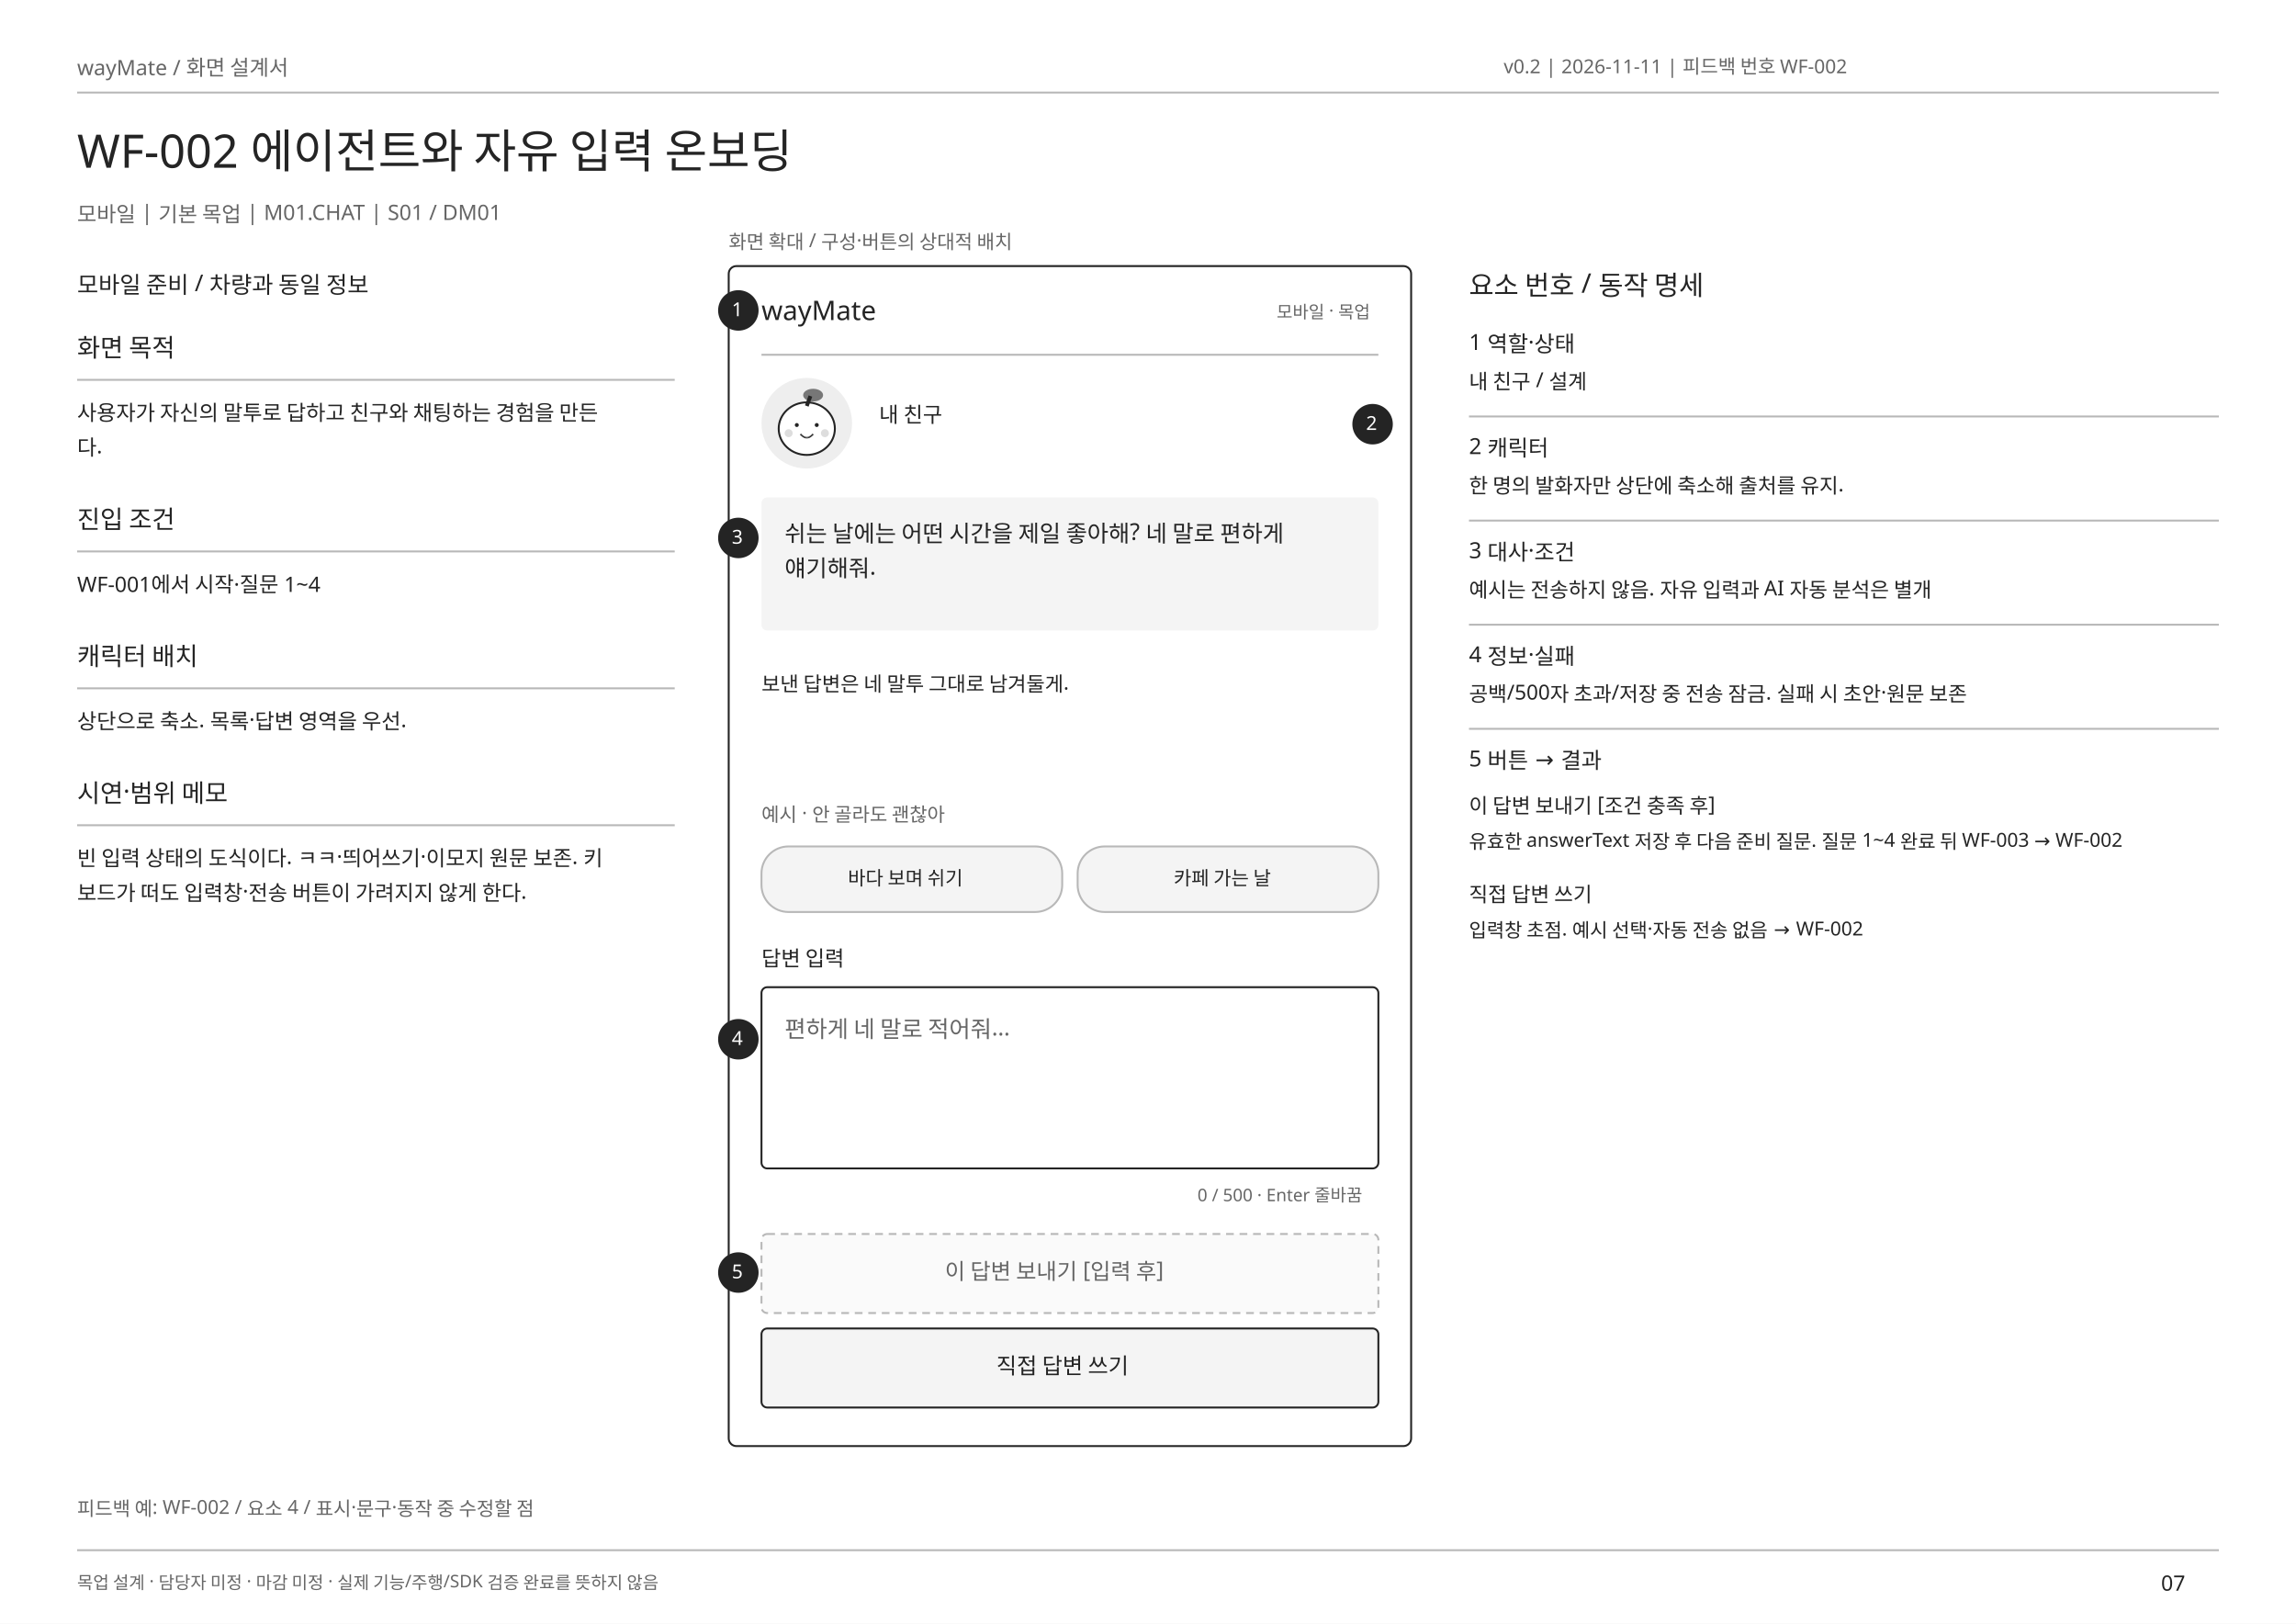
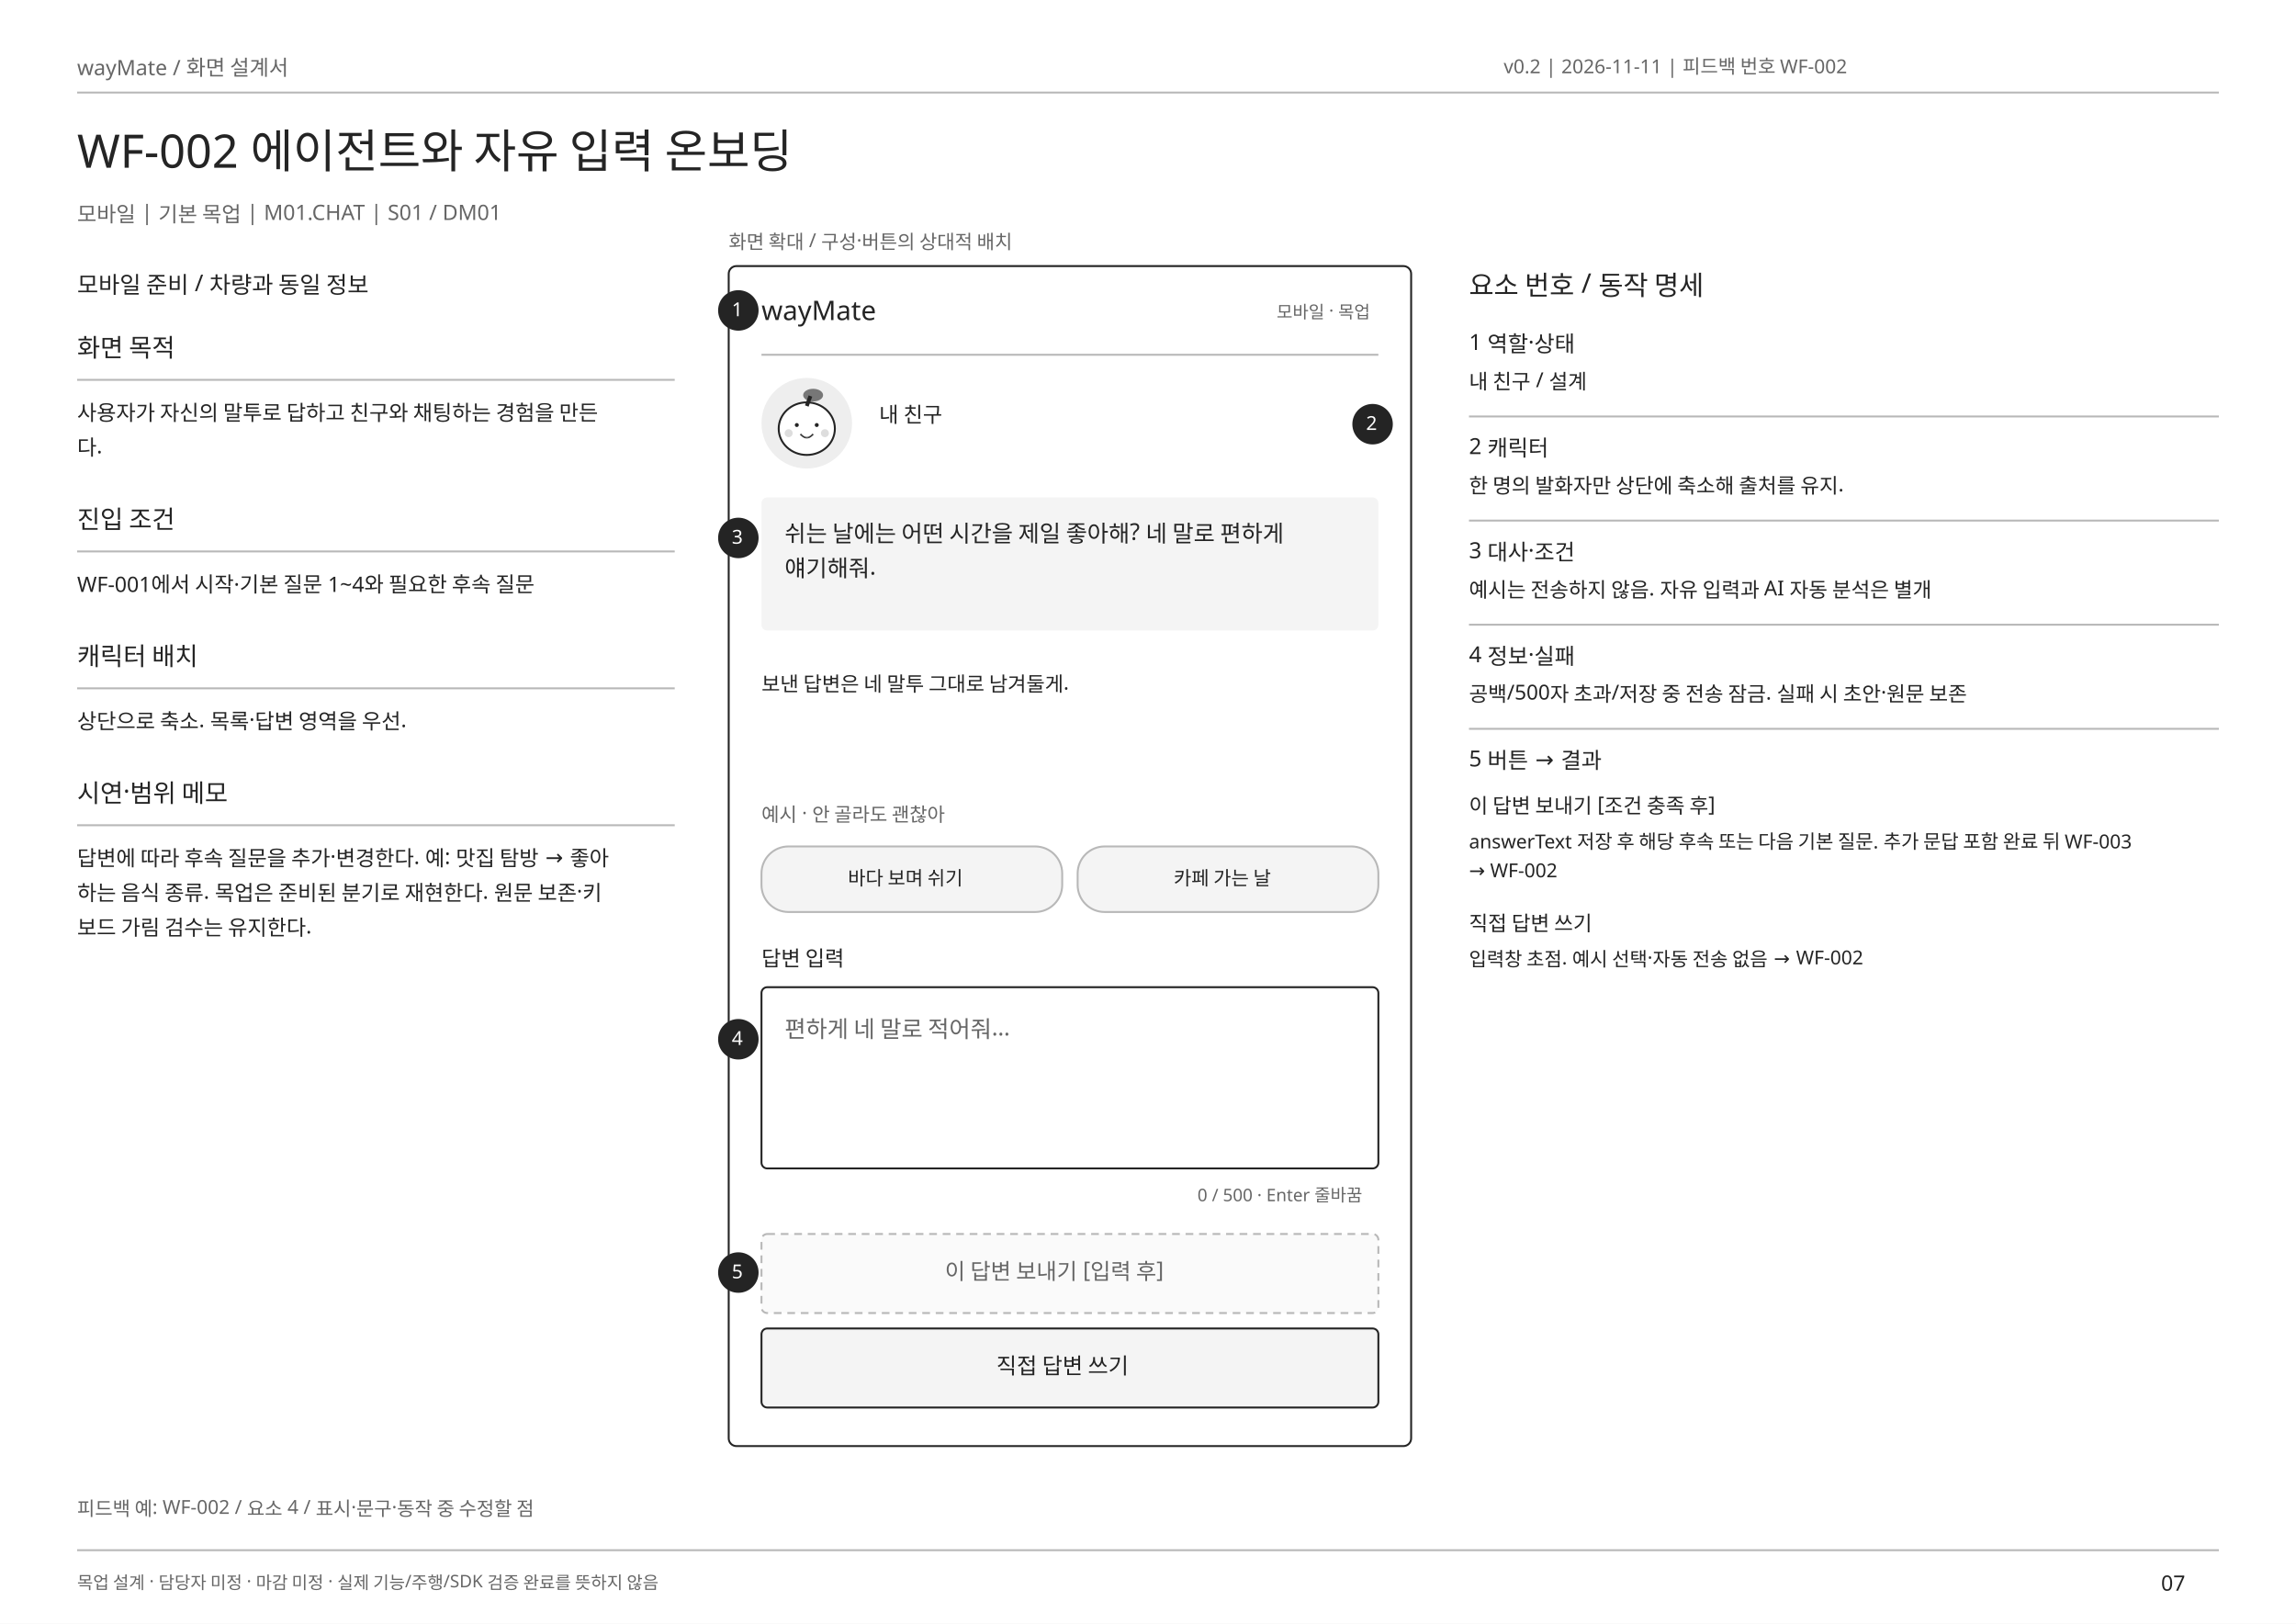
<svg xmlns="http://www.w3.org/2000/svg" width="1191" height="842" viewBox="0 0 1191 842" role="img" aria-labelledby="title desc">
  <rect width="1191" height="842" fill="white" />
  <rect x="0" y="0" width="1191" height="842" rx="0" fill="#FFFFFF" stroke="none" stroke-width="1" />
  <text x="40" y="39.0" font-family="AppleGothic,Apple SD Gothic Neo,Malgun Gothic,sans-serif" font-size="11" fill="#666666">wayMate / 화면 설계서</text>
  <text x="780" y="38.0" font-family="AppleGothic,Apple SD Gothic Neo,Malgun Gothic,sans-serif" font-size="10" fill="#666666">v0.2  |  2026-11-11  |  피드백 번호 WF-002</text>
  <line x1="40" y1="48" x2="1151" y2="48" stroke="#B8B8B8" stroke-width="1" />
  <text x="40" y="87.0" font-family="AppleGothic,Apple SD Gothic Neo,Malgun Gothic,sans-serif" font-size="24" fill="#242424">WF-002  에이전트와 자유 입력 온보딩</text>
  <line x1="40" y1="804" x2="1151" y2="804" stroke="#B8B8B8" stroke-width="1" />
  <text x="40" y="824.0" font-family="AppleGothic,Apple SD Gothic Neo,Malgun Gothic,sans-serif" font-size="9" fill="#666666">목업 설계 · 담당자 미정 · 마감 미정 · 실제 기능/주행/SDK 검증 완료를 뜻하지 않음</text>
  <text x="1121" y="825.0" font-family="AppleGothic,Apple SD Gothic Neo,Malgun Gothic,sans-serif" font-size="11" fill="#242424">07</text>
  <text x="40" y="115.0" font-family="AppleGothic,Apple SD Gothic Neo,Malgun Gothic,sans-serif" font-size="11" fill="#666666">모바일  |  기본 목업  |  M01.CHAT  |  S01 / DM01</text>
  <text x="40" y="152.0" font-family="AppleGothic,Apple SD Gothic Neo,Malgun Gothic,sans-serif" font-size="12" fill="#242424">모바일 준비 / 차량과 동일 정보</text>
  <text x="40" y="185.0" font-family="AppleGothic,Apple SD Gothic Neo,Malgun Gothic,sans-serif" font-size="13" fill="#242424">화면 목적</text>
  <line x1="40" y1="197" x2="350" y2="197" stroke="#B8B8B8" stroke-width="1" />
  <text x="40" y="218" font-family="AppleGothic,Apple SD Gothic Neo,Malgun Gothic,sans-serif" font-size="11" fill="#242424">사용자가 자신의 말투로 답하고 친구와 채팅하는 경험을 만든</text>
  <text x="40" y="236" font-family="AppleGothic,Apple SD Gothic Neo,Malgun Gothic,sans-serif" font-size="11" fill="#242424">다.</text>
  <text x="40" y="274.0" font-family="AppleGothic,Apple SD Gothic Neo,Malgun Gothic,sans-serif" font-size="13" fill="#242424">진입 조건</text>
  <line x1="40" y1="286" x2="350" y2="286" stroke="#B8B8B8" stroke-width="1" />
-   <text x="40" y="307" font-family="AppleGothic,Apple SD Gothic Neo,Malgun Gothic,sans-serif" font-size="11" fill="#242424">WF-001에서 시작·질문 1~4</text>
+   <text x="40" y="307" font-family="AppleGothic,Apple SD Gothic Neo,Malgun Gothic,sans-serif" font-size="11" fill="#242424">WF-001에서 시작·기본 질문 1~4와 필요한 후속 질문</text>
  <text x="40" y="345.0" font-family="AppleGothic,Apple SD Gothic Neo,Malgun Gothic,sans-serif" font-size="13" fill="#242424">캐릭터 배치</text>
  <line x1="40" y1="357" x2="350" y2="357" stroke="#B8B8B8" stroke-width="1" />
  <text x="40" y="378" font-family="AppleGothic,Apple SD Gothic Neo,Malgun Gothic,sans-serif" font-size="11" fill="#242424">상단으로 축소. 목록·답변 영역을 우선.</text>
  <text x="40" y="416.0" font-family="AppleGothic,Apple SD Gothic Neo,Malgun Gothic,sans-serif" font-size="13" fill="#242424">시연·범위 메모</text>
  <line x1="40" y1="428" x2="350" y2="428" stroke="#B8B8B8" stroke-width="1" />
-   <text x="40" y="449" font-family="AppleGothic,Apple SD Gothic Neo,Malgun Gothic,sans-serif" font-size="11" fill="#242424">빈 입력 상태의 도식이다. ㅋㅋ·띄어쓰기·이모지 원문 보존. 키</text>
-   <text x="40" y="467" font-family="AppleGothic,Apple SD Gothic Neo,Malgun Gothic,sans-serif" font-size="11" fill="#242424">보드가 떠도 입력창·전송 버튼이 가려지지 않게 한다.</text>
+   <text x="40" y="449" font-family="AppleGothic,Apple SD Gothic Neo,Malgun Gothic,sans-serif" font-size="11" fill="#242424">답변에 따라 후속 질문을 추가·변경한다. 예: 맛집 탐방 → 좋아</text>
+   <text x="40" y="467" font-family="AppleGothic,Apple SD Gothic Neo,Malgun Gothic,sans-serif" font-size="11" fill="#242424">하는 음식 종류. 목업은 준비된 분기로 재현한다. 원문 보존·키</text>
+   <text x="40" y="485" font-family="AppleGothic,Apple SD Gothic Neo,Malgun Gothic,sans-serif" font-size="11" fill="#242424">보드 가림 검수는 유지한다.</text>
  <text x="378" y="129.0" font-family="AppleGothic,Apple SD Gothic Neo,Malgun Gothic,sans-serif" font-size="10" fill="#666666">화면 확대 / 구성·버튼의 상대적 배치</text>
  <rect x="378" y="138" width="354" height="612" rx="4" fill="#FFFFFF" stroke="#242424" stroke-width="1" />
  <text x="395" y="166.0" font-family="AppleGothic,Apple SD Gothic Neo,Malgun Gothic,sans-serif" font-size="14" fill="#242424">wayMate</text>
  <text x="662.215" y="165.0" font-family="AppleGothic,Apple SD Gothic Neo,Malgun Gothic,sans-serif" font-size="9" fill="#666666">모바일 · 목업</text>
  <ellipse cx="383.0" cy="161.0" rx="10.0" ry="10.0" fill="#242424" stroke="#242424" />
  <text x="379.6" y="164.0" font-family="AppleGothic,Apple SD Gothic Neo,Malgun Gothic,sans-serif" font-size="10" fill="#FFFFFF">1</text>
  <line x1="395" y1="184" x2="715" y2="184" stroke="#B8B8B8" stroke-width="1" />
  <ellipse cx="418.5" cy="219.5" rx="23.5" ry="23.5" fill="#EEEEEE" stroke="none" />
  <ellipse cx="418.5" cy="222.32" rx="14.57" ry="13.63" fill="#FFFFFF" stroke="#242424" />
  <ellipse cx="421.79" cy="204.93" rx="5.17" ry="3.29" fill="#777777" stroke="none" />
  <line x1="418.5" y1="210.57" x2="420.38" y2="205.4" stroke="#242424" stroke-width="2" />
  <ellipse cx="413.33" cy="220.44" rx="1.034" ry="1.034" fill="#242424" stroke="none" />
  <ellipse cx="423.67" cy="220.44" rx="1.034" ry="1.034" fill="#242424" stroke="none" />
  <ellipse cx="409.1" cy="224.67" rx="2.068" ry="2.068" fill="#DDDDDD" stroke="none" />
  <ellipse cx="427.9" cy="224.67" rx="2.068" ry="2.068" fill="#DDDDDD" stroke="none" />
  <line x1="415.21" y1="225.14" x2="415.758" y2="225.714" stroke="#242424" stroke-width="0.8" />
  <line x1="415.758" y1="225.714" x2="416.307" y2="226.184" stroke="#242424" stroke-width="0.8" />
  <line x1="416.307" y1="226.184" x2="416.855" y2="226.55" stroke="#242424" stroke-width="0.8" />
  <line x1="416.855" y1="226.55" x2="417.403" y2="226.811" stroke="#242424" stroke-width="0.8" />
  <line x1="417.403" y1="226.811" x2="417.952" y2="226.968" stroke="#242424" stroke-width="0.8" />
  <line x1="417.952" y1="226.968" x2="418.5" y2="227.02" stroke="#242424" stroke-width="0.8" />
  <line x1="418.5" y1="227.02" x2="419.048" y2="226.968" stroke="#242424" stroke-width="0.8" />
  <line x1="419.048" y1="226.968" x2="419.597" y2="226.811" stroke="#242424" stroke-width="0.8" />
  <line x1="419.597" y1="226.811" x2="420.145" y2="226.55" stroke="#242424" stroke-width="0.8" />
  <line x1="420.145" y1="226.55" x2="420.693" y2="226.184" stroke="#242424" stroke-width="0.8" />
  <line x1="420.693" y1="226.184" x2="421.242" y2="225.714" stroke="#242424" stroke-width="0.8" />
  <line x1="421.242" y1="225.714" x2="421.79" y2="225.14" stroke="#242424" stroke-width="0.8" />
  <ellipse cx="712.0" cy="220.0" rx="10.0" ry="10.0" fill="#242424" stroke="#242424" />
  <text x="708.6" y="223.0" font-family="AppleGothic,Apple SD Gothic Neo,Malgun Gothic,sans-serif" font-size="10" fill="#FFFFFF">2</text>
  <text x="456" y="219.0" font-family="AppleGothic,Apple SD Gothic Neo,Malgun Gothic,sans-serif" font-size="11" fill="#242424">내 친구</text>
  <rect x="395" y="258" width="320" height="69" rx="3" fill="#F4F4F4" stroke="none" stroke-width="1" />
  <text x="407" y="281" font-family="AppleGothic,Apple SD Gothic Neo,Malgun Gothic,sans-serif" font-size="12" fill="#242424">쉬는 날에는 어떤 시간을 제일 좋아해? 네 말로 편하게</text>
  <text x="407" y="299" font-family="AppleGothic,Apple SD Gothic Neo,Malgun Gothic,sans-serif" font-size="12" fill="#242424">얘기해줘.</text>
  <ellipse cx="383.0" cy="279.0" rx="10.0" ry="10.0" fill="#242424" stroke="#242424" />
  <text x="379.6" y="282.0" font-family="AppleGothic,Apple SD Gothic Neo,Malgun Gothic,sans-serif" font-size="10" fill="#FFFFFF">3</text>
  <text x="395" y="358.5" font-family="AppleGothic,Apple SD Gothic Neo,Malgun Gothic,sans-serif" font-size="10.5" fill="#242424">보낸 답변은 네 말투 그대로 남겨둘게.</text>
  <text x="395" y="426.0" font-family="AppleGothic,Apple SD Gothic Neo,Malgun Gothic,sans-serif" font-size="10" fill="#666666">예시 · 안 골라도 괜찮아</text>
  <rect x="395.0" y="439" width="156.0" height="34" rx="14" fill="#F4F4F4" stroke="#B8B8B8" stroke-width="1" />
  <text x="439.8" y="459.0" font-family="AppleGothic,Apple SD Gothic Neo,Malgun Gothic,sans-serif" font-size="10" fill="#242424">바다 보며 쉬기</text>
  <rect x="559.0" y="439" width="156.0" height="34" rx="14" fill="#F4F4F4" stroke="#B8B8B8" stroke-width="1" />
  <text x="608.8" y="459.0" font-family="AppleGothic,Apple SD Gothic Neo,Malgun Gothic,sans-serif" font-size="10" fill="#242424">카페 가는 날</text>
  <text x="395" y="501.0" font-family="AppleGothic,Apple SD Gothic Neo,Malgun Gothic,sans-serif" font-size="11" fill="#242424">답변 입력</text>
  <rect x="395" y="512" width="320" height="94" rx="3" fill="#FFFFFF" stroke="#242424" stroke-width="1" />
  <text x="407" y="538.0" font-family="AppleGothic,Apple SD Gothic Neo,Malgun Gothic,sans-serif" font-size="12" fill="#666666">편하게 네 말로 적어줘…</text>
  <text x="621.166" y="623.0" font-family="AppleGothic,Apple SD Gothic Neo,Malgun Gothic,sans-serif" font-size="9" fill="#666666">0 / 500 · Enter 줄바꿈</text>
  <ellipse cx="383.0" cy="539.0" rx="10.0" ry="10.0" fill="#242424" stroke="#242424" />
  <text x="379.6" y="542.0" font-family="AppleGothic,Apple SD Gothic Neo,Malgun Gothic,sans-serif" font-size="10" fill="#FFFFFF">4</text>
  <rect x="395" y="640" width="320" height="41" rx="3" fill="#FAFAFA" stroke="#B8B8B8" stroke-width="1" stroke-dasharray="4 3" />
  <text x="490.14" y="663.5" font-family="AppleGothic,Apple SD Gothic Neo,Malgun Gothic,sans-serif" font-size="11.5" fill="#666666">이 답변 보내기 [입력 후]</text>
  <ellipse cx="383.0" cy="660.0" rx="10.0" ry="10.0" fill="#242424" stroke="#242424" />
  <text x="379.6" y="663.0" font-family="AppleGothic,Apple SD Gothic Neo,Malgun Gothic,sans-serif" font-size="10" fill="#FFFFFF">5</text>
  <rect x="395" y="689" width="320" height="41" rx="3" fill="#F4F4F4" stroke="#242424" stroke-width="1" />
  <text x="516.82" y="712.5" font-family="AppleGothic,Apple SD Gothic Neo,Malgun Gothic,sans-serif" font-size="11.5" fill="#242424">직접 답변 쓰기</text>
  <text x="762" y="153.0" font-family="AppleGothic,Apple SD Gothic Neo,Malgun Gothic,sans-serif" font-size="14" fill="#242424">요소 번호 / 동작 명세</text>
  <text x="762" y="181.5" font-family="AppleGothic,Apple SD Gothic Neo,Malgun Gothic,sans-serif" font-size="11.5" fill="#242424">1  역할·상태</text>
  <text x="762" y="201.7" font-family="AppleGothic,Apple SD Gothic Neo,Malgun Gothic,sans-serif" font-size="10.7" fill="#242424">내 친구 / 설계</text>
  <line x1="762" y1="216" x2="1151" y2="216" stroke="#B8B8B8" stroke-width="1" />
  <text x="762" y="235.5" font-family="AppleGothic,Apple SD Gothic Neo,Malgun Gothic,sans-serif" font-size="11.5" fill="#242424">2  캐릭터</text>
  <text x="762" y="255.7" font-family="AppleGothic,Apple SD Gothic Neo,Malgun Gothic,sans-serif" font-size="10.7" fill="#242424">한 명의 발화자만 상단에 축소해 출처를 유지.</text>
  <line x1="762" y1="270" x2="1151" y2="270" stroke="#B8B8B8" stroke-width="1" />
  <text x="762" y="289.5" font-family="AppleGothic,Apple SD Gothic Neo,Malgun Gothic,sans-serif" font-size="11.5" fill="#242424">3  대사·조건</text>
  <text x="762" y="309.7" font-family="AppleGothic,Apple SD Gothic Neo,Malgun Gothic,sans-serif" font-size="10.7" fill="#242424">예시는 전송하지 않음. 자유 입력과 AI 자동 분석은 별개</text>
  <line x1="762" y1="324" x2="1151" y2="324" stroke="#B8B8B8" stroke-width="1" />
  <text x="762" y="343.5" font-family="AppleGothic,Apple SD Gothic Neo,Malgun Gothic,sans-serif" font-size="11.5" fill="#242424">4  정보·실패</text>
  <text x="762" y="363.7" font-family="AppleGothic,Apple SD Gothic Neo,Malgun Gothic,sans-serif" font-size="10.7" fill="#242424">공백/500자 초과/저장 중 전송 잠금. 실패 시 초안·원문 보존</text>
  <line x1="762" y1="378" x2="1151" y2="378" stroke="#B8B8B8" stroke-width="1" />
  <text x="762" y="397.5" font-family="AppleGothic,Apple SD Gothic Neo,Malgun Gothic,sans-serif" font-size="11.5" fill="#242424">5  버튼 → 결과</text>
  <text x="762" y="421.7" font-family="AppleGothic,Apple SD Gothic Neo,Malgun Gothic,sans-serif" font-size="10.7" fill="#242424">이 답변 보내기 [조건 충족 후]</text>
-   <text x="762" y="440" font-family="AppleGothic,Apple SD Gothic Neo,Malgun Gothic,sans-serif" font-size="10" fill="#242424">유효한 answerText 저장 후 다음 준비 질문. 질문 1~4 완료 뒤 WF-003 → WF-002</text>
-   <text x="762" y="467.7" font-family="AppleGothic,Apple SD Gothic Neo,Malgun Gothic,sans-serif" font-size="10.7" fill="#242424">직접 답변 쓰기</text>
-   <text x="762" y="486" font-family="AppleGothic,Apple SD Gothic Neo,Malgun Gothic,sans-serif" font-size="10" fill="#242424">입력창 초점. 예시 선택·자동 전송 없음 → WF-002</text>
+   <text x="762" y="440" font-family="AppleGothic,Apple SD Gothic Neo,Malgun Gothic,sans-serif" font-size="10" fill="#242424">answerText 저장 후 해당 후속 또는 다음 기본 질문. 추가 문답 포함 완료 뒤 WF-003</text>
+   <text x="762" y="455" font-family="AppleGothic,Apple SD Gothic Neo,Malgun Gothic,sans-serif" font-size="10" fill="#242424">→ WF-002</text>
+   <text x="762" y="482.7" font-family="AppleGothic,Apple SD Gothic Neo,Malgun Gothic,sans-serif" font-size="10.7" fill="#242424">직접 답변 쓰기</text>
+   <text x="762" y="501" font-family="AppleGothic,Apple SD Gothic Neo,Malgun Gothic,sans-serif" font-size="10" fill="#242424">입력창 초점. 예시 선택·자동 전송 없음 → WF-002</text>
  <text x="40" y="786.0" font-family="AppleGothic,Apple SD Gothic Neo,Malgun Gothic,sans-serif" font-size="10" fill="#666666">피드백 예: WF-002 / 요소 4 / 표시·문구·동작 중 수정할 점</text>
</svg>
